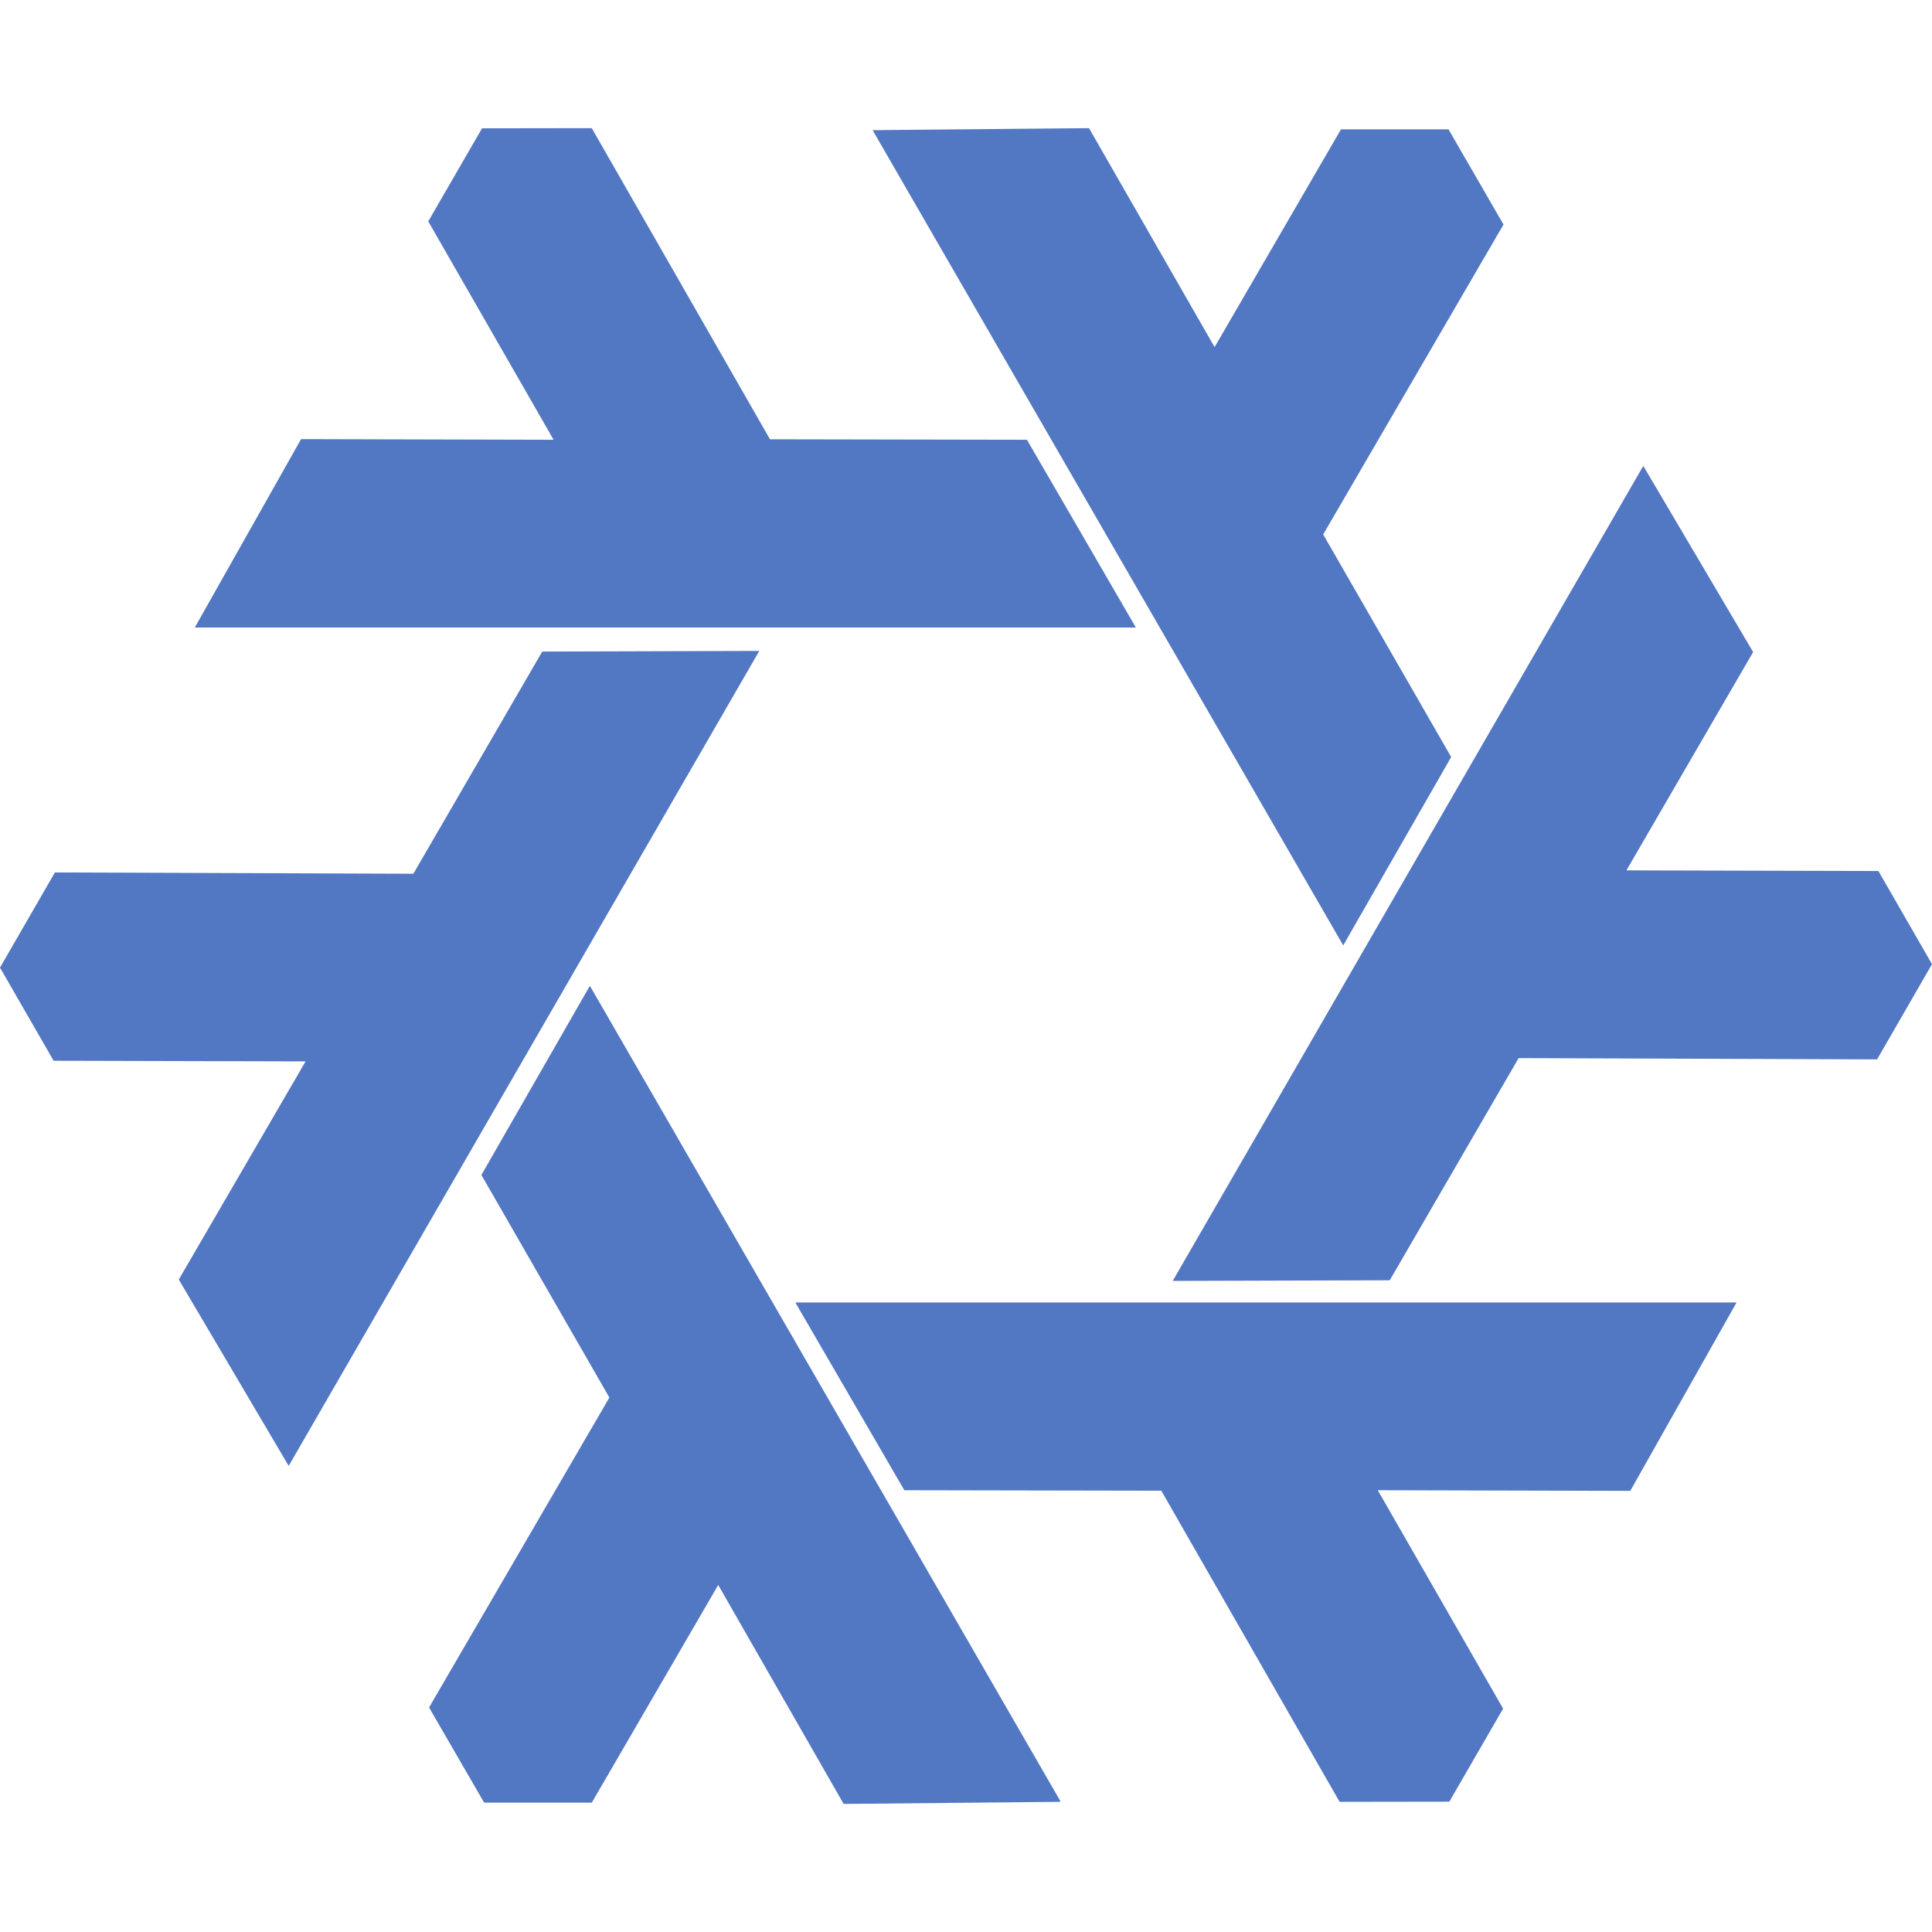
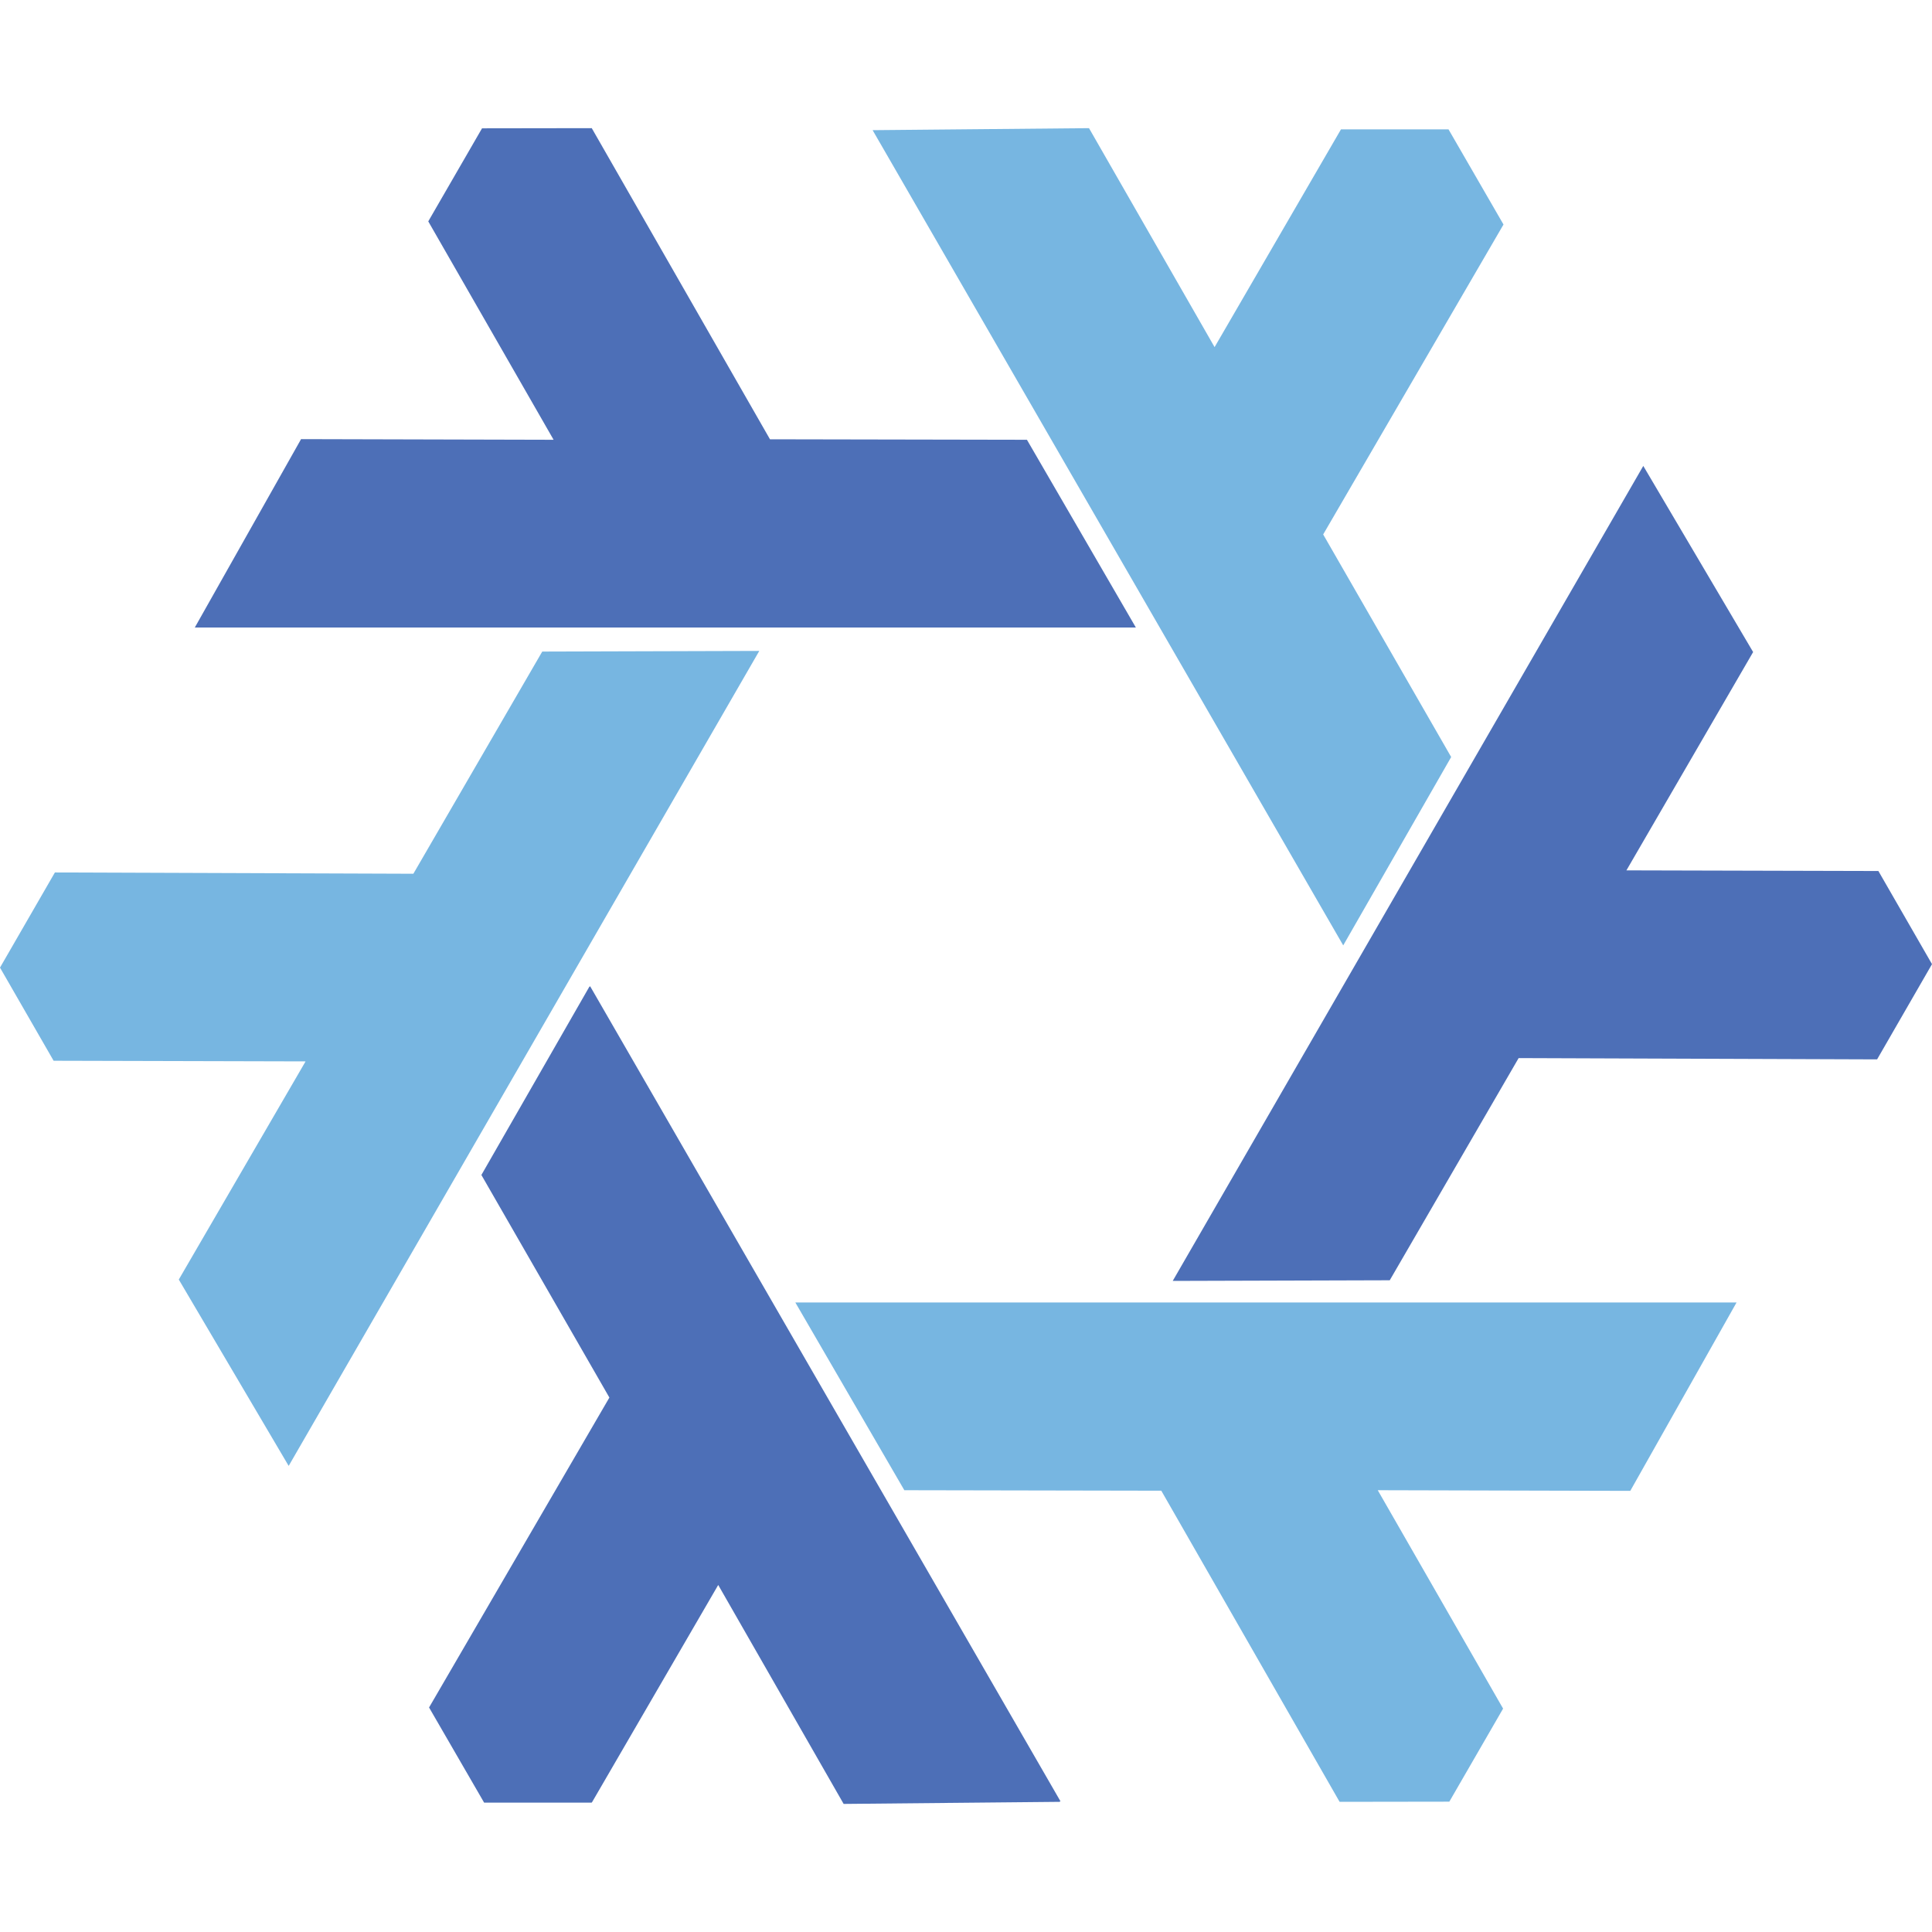
- <svg xmlns="http://www.w3.org/2000/svg" role="img" viewBox="0 0 24 24" fill="#5277C3">
-   <path d="M7.352 1.592l-1.364.002L5.32 2.75l1.557 2.713-3.137-.008-1.32 2.34H14.11l-1.353-2.332-3.192-.006-2.214-3.865zm6.175 0l-2.687.025 5.846 10.127 1.341-2.34-1.59-2.765 2.24-3.85-.683-1.182h-1.336l-1.57 2.705-1.56-2.72zm6.887 4.195l-5.846 10.125 2.696-.008 1.601-2.76 4.453.016.682-1.183-.666-1.157-3.13-.008L21.778 8.1l-1.365-2.313zM9.432 8.086l-2.696.008-1.601 2.76-4.453-.016L0 12.02l.666 1.157 3.13.008-1.575 2.71 1.365 2.315L9.432 8.086zM7.33 12.25l-.006.01-.002-.004-1.342 2.34 1.59 2.765-2.24 3.85.684 1.182H7.35l.004-.006h.001l1.567-2.698 1.558 2.72 2.688-.026-.004-.006h.01L7.33 12.25zm2.55 3.93l1.354 2.332 3.192.006 2.215 3.865 1.363-.002.668-1.156-1.557-2.713 3.137.008 1.32-2.34H9.881Z" />
+ <svg xmlns="http://www.w3.org/2000/svg" role="img" viewBox="0 0 24 24">
+   <path fill="#4d6fb7" d="M7.352 1.592l-1.364.002L5.32 2.75l1.557 2.713-3.137-.008-1.32 2.34H14.11l-1.353-2.332-3.192-.006-2.214-3.865z" />
+   <path fill="#77b6e1" d="M13.527 1.592l-2.687.025 5.846 10.127 1.341-2.34-1.59-2.765 2.24-3.85-.683-1.182h-1.336l-1.57 2.705-1.56-2.72z" />
+   <path fill="#4d6fb7" d="M20.414 5.787l-5.846 10.125 2.696-.008 1.601-2.76 4.453.016.682-1.183-.666-1.157-3.13-.008L21.778 8.1l-1.365-2.313z" />
+   <path fill="#77b6e1" d="M9.432 8.086l-2.696.008-1.601 2.76-4.453-.016L0 12.02l.666 1.157 3.13.008-1.575 2.71 1.365 2.315L9.432 8.086z" />
+   <path fill="#4d6fb7" d="M7.33 12.25l-.006.01-.002-.004-1.342 2.34 1.59 2.765-2.24 3.85.684 1.182H7.35l.004-.006h.001l1.567-2.698 1.558 2.72 2.688-.026-.004-.006h.01L7.33 12.25z" />
+   <path fill="#77b6e1" d="M9.88 16.18l1.354 2.332 3.192.006 2.215 3.865 1.363-.002.668-1.156-1.557-2.713 3.137.008 1.32-2.34H9.881Z" />
</svg>
